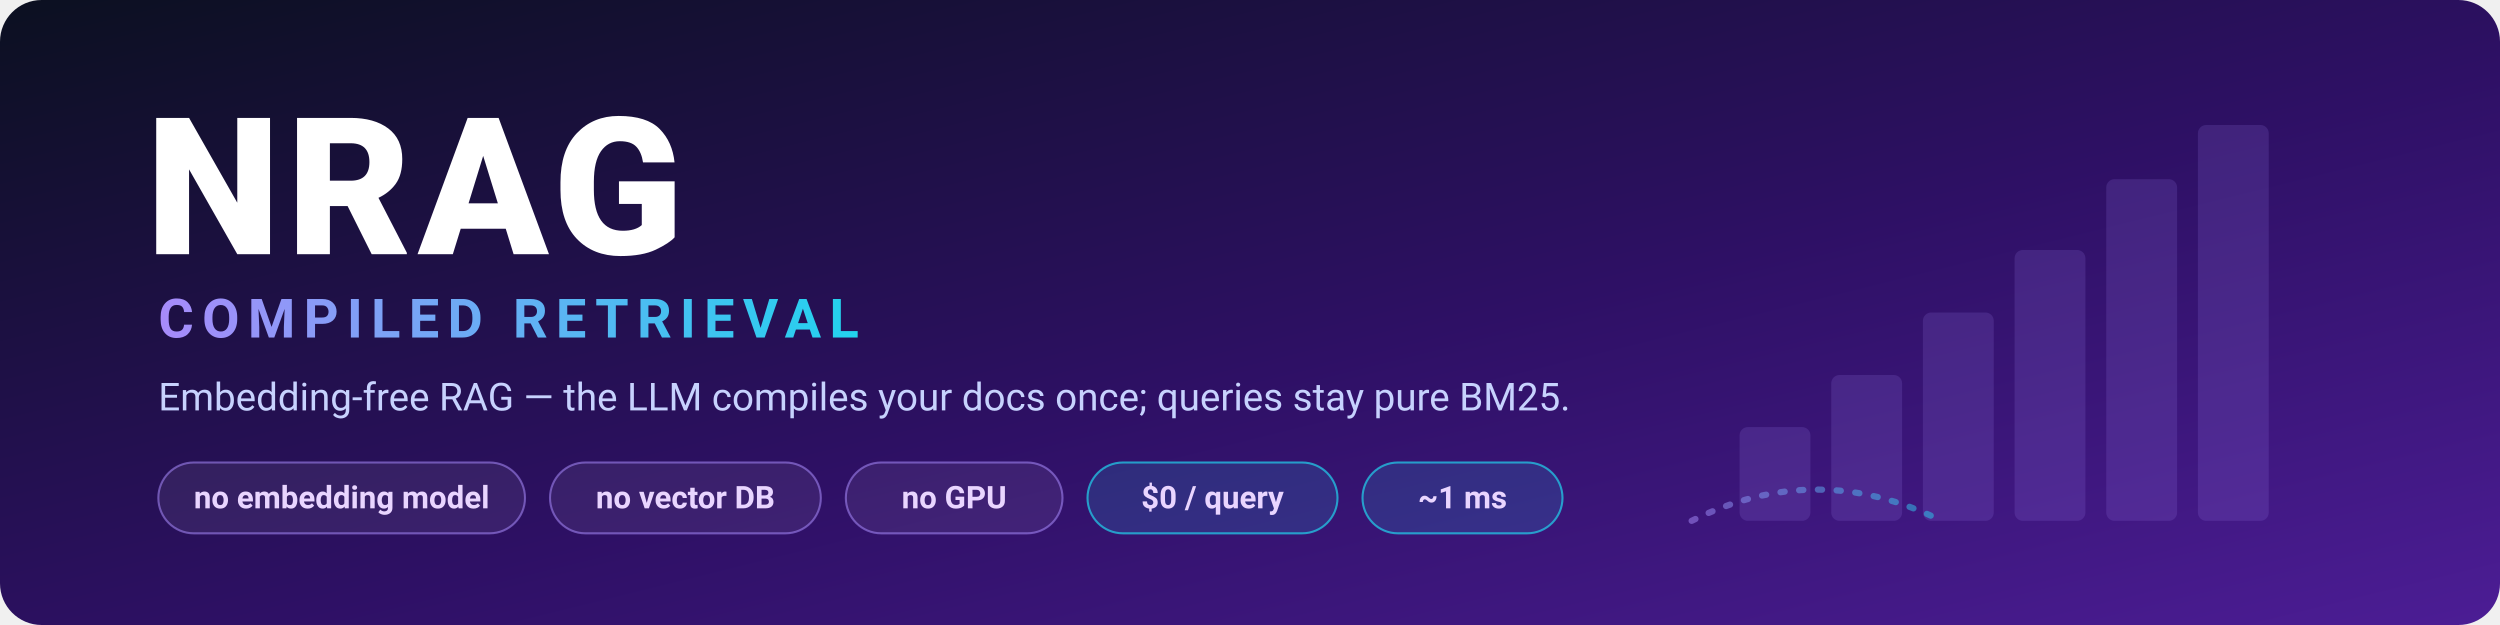
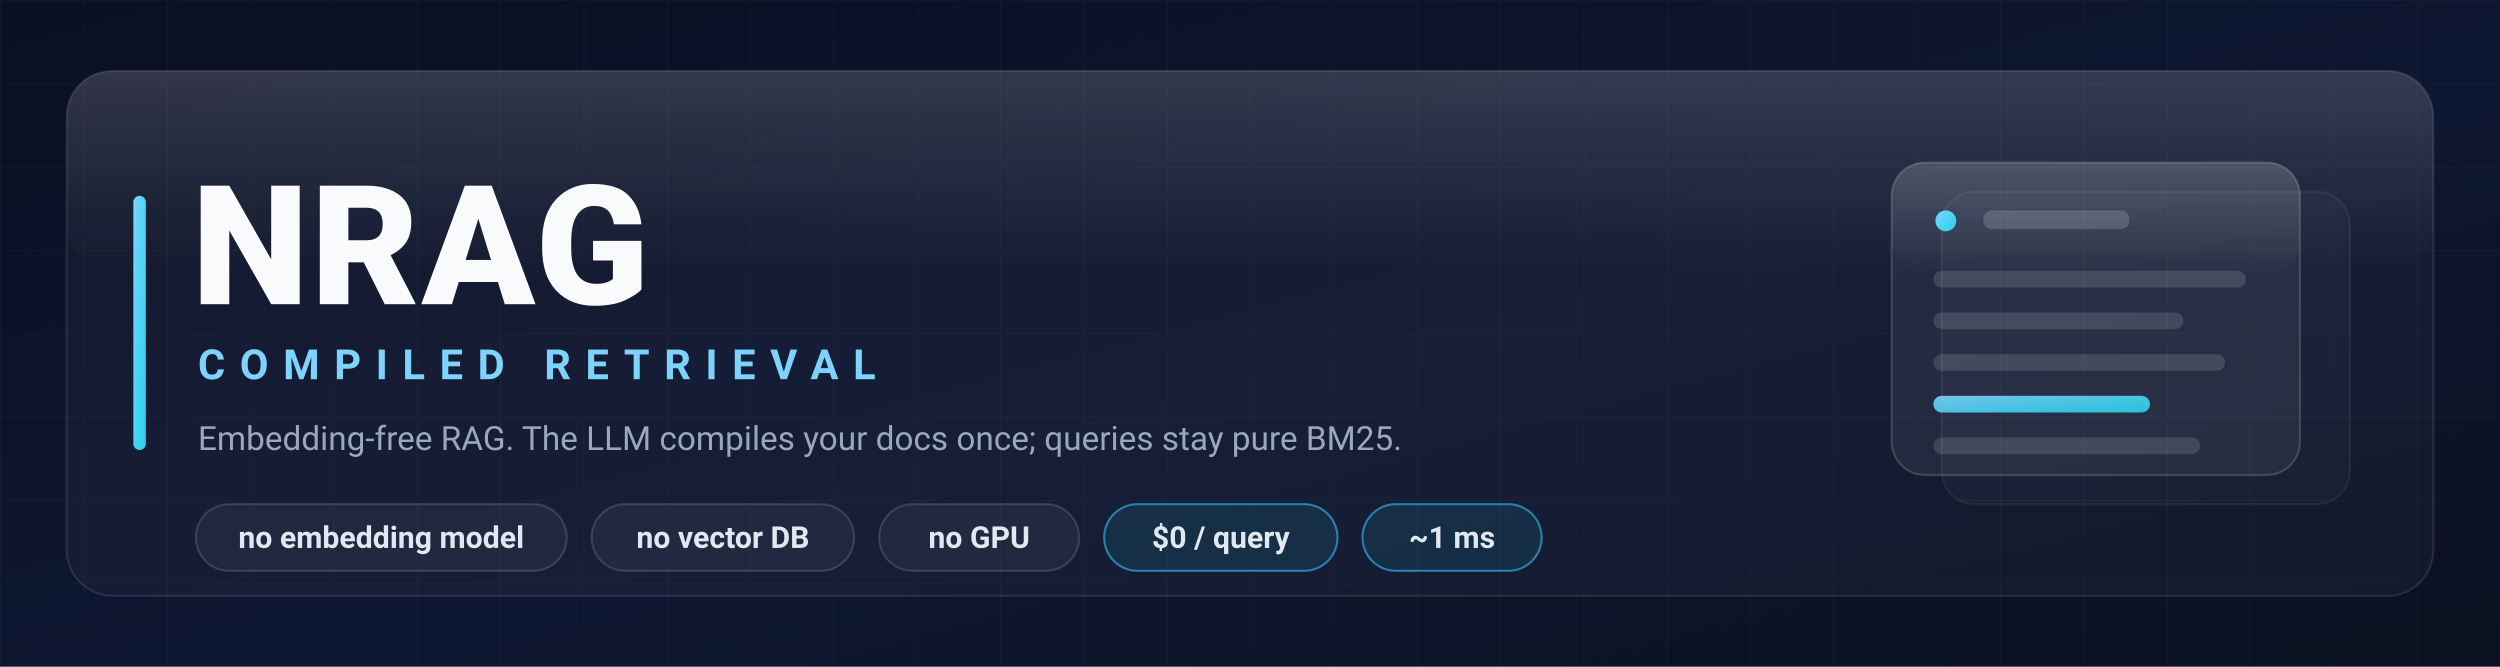
- <svg xmlns="http://www.w3.org/2000/svg" viewBox="0 0 1200 300" role="img" aria-label="NRAG — Compiled Retrieval, embedding-free RAG">
+ <svg xmlns="http://www.w3.org/2000/svg" viewBox="0 0 1200 320" role="img" aria-label="NRAG: Compiled Retrieval, embedding-free RAG">
  <defs>
    <linearGradient id="bg" x1="0" y1="0" x2="1" y2="1">
-       <stop offset="0" stop-color="#0b1020" />
-       <stop offset="0.55" stop-color="#2e1065" />
-       <stop offset="1" stop-color="#4c1d95" />
+       <stop offset="0" stop-color="#0a1022" />
+       <stop offset="0.55" stop-color="#0e1732" />
+       <stop offset="1" stop-color="#0b1120" />
    </linearGradient>
-     <linearGradient id="accent" x1="0" y1="0" x2="1" y2="0">
-       <stop offset="0" stop-color="#a78bfa" />
+     <linearGradient id="cyan" x1="0" y1="0" x2="1" y2="1">
+       <stop offset="0" stop-color="#7dd3fc" />
      <stop offset="1" stop-color="#22d3ee" />
    </linearGradient>
+     <linearGradient id="sheen" x1="0" y1="0" x2="0" y2="1">
+       <stop offset="0" stop-color="#ffffff" stop-opacity="0.13" />
+       <stop offset="1" stop-color="#ffffff" stop-opacity="0" />
+     </linearGradient>
+     <pattern id="grid" width="40" height="40" patternUnits="userSpaceOnUse">
+       <path d="M40 0 H0 V40" fill="none" stroke="#ffffff" stroke-opacity="0.03" stroke-width="1" />
+     </pattern>
    <style>
      text{font-family:'Segoe UI',system-ui,-apple-system,Roboto,Helvetica,Arial,sans-serif}
-       .chip{fill:#e9d5ff;font-size:15px;font-weight:600}
+       .chip{fill:#e2e8f0;font-size:14.5px;font-weight:600}
    </style>
  </defs>
-   <rect x="0" y="0" width="1200" height="300" rx="20" fill="url(#bg)" />
-   <g opacity="0.16" fill="#a78bfa">
-     <rect x="835" y="205" width="34" height="45" rx="4" />
-     <rect x="879" y="180" width="34" height="70" rx="4" />
-     <rect x="923" y="150" width="34" height="100" rx="4" />
-     <rect x="967" y="120" width="34" height="130" rx="4" />
-     <rect x="1011" y="86" width="34" height="164" rx="4" />
-     <rect x="1055" y="60" width="34" height="190" rx="4" />
+   <rect x="0" y="0" width="1200" height="320" fill="url(#bg)" />
+   <rect x="0" y="0" width="1200" height="320" fill="url(#grid)" />
+   <rect x="32" y="34" width="1136" height="252" rx="22" fill="#ffffff" fill-opacity="0.035" />
+   <rect x="32" y="34" width="1136" height="96" rx="22" fill="url(#sheen)" />
+   <rect x="32" y="34" width="1136" height="252" rx="22" fill="none" stroke="#ffffff" stroke-opacity="0.10" />
+   <rect x="64" y="94" width="6" height="122" rx="3" fill="url(#cyan)" />
+   <text x="92" y="146" font-size="80" font-weight="800" fill="#f8fafc" letter-spacing="1">NRAG</text>
+   <text x="95" y="182" font-size="20" font-weight="600" fill="#7dd3fc" letter-spacing="7">COMPILED RETRIEVAL</text>
+   <text x="95" y="216" font-size="16" fill="#9aa7bd">Embedding-free RAG. The LLM compiles your docs once; queries stay pure BM25.</text>
+   <g>
+     <rect x="94" y="242" width="178" height="32" rx="16" fill="#ffffff" fill-opacity="0.05" stroke="#ffffff" stroke-opacity="0.14" />
+     <text class="chip" x="183" y="263" text-anchor="middle">no embedding model</text>
+     <rect x="284" y="242" width="126" height="32" rx="16" fill="#ffffff" fill-opacity="0.05" stroke="#ffffff" stroke-opacity="0.14" />
+     <text class="chip" x="347" y="263" text-anchor="middle">no vector DB</text>
+     <rect x="422" y="242" width="96" height="32" rx="16" fill="#ffffff" fill-opacity="0.05" stroke="#ffffff" stroke-opacity="0.14" />
+     <text class="chip" x="470" y="263" text-anchor="middle">no GPU</text>
+     <rect x="530" y="242" width="112" height="32" rx="16" fill="#22d3ee" fill-opacity="0.10" stroke="#38bdf8" stroke-opacity="0.6" />
+     <text class="chip" x="586" y="263" text-anchor="middle" fill="#a5f3fc">$0 / query</text>
+     <rect x="654" y="242" width="86" height="32" rx="16" fill="#22d3ee" fill-opacity="0.10" stroke="#38bdf8" stroke-opacity="0.6" />
+     <text class="chip" x="697" y="263" text-anchor="middle" fill="#a5f3fc">~1 ms</text>
  </g>
-   <g opacity="0.5" stroke="url(#accent)" stroke-width="3" fill="none">
-     <path d="M812 250 q60 -30 120 0" stroke-dasharray="2 7" stroke-linecap="round" />
-   </g>
-   <text x="70" y="122" font-size="92" font-weight="800" fill="#ffffff" letter-spacing="3">NRAG</text>
-   <text x="76" y="162" font-size="26" font-weight="700" fill="url(#accent)" letter-spacing="4">COMPILED RETRIEVAL</text>
-   <text x="76" y="197" font-size="18.5" fill="#c7d2fe">Embedding-free RAG — the LLM compiles your docs once; queries stay pure BM25.</text>
  <g>
-     <rect x="76" y="222" width="176" height="34" rx="17" fill="#ffffff" opacity="0.07" />
-     <rect x="76" y="222" width="176" height="34" rx="17" fill="none" stroke="#a78bfa" stroke-opacity="0.55" />
-     <text class="chip" x="164" y="244" text-anchor="middle">no embedding model</text>
-     <rect x="264" y="222" width="130" height="34" rx="17" fill="#ffffff" opacity="0.07" />
-     <rect x="264" y="222" width="130" height="34" rx="17" fill="none" stroke="#a78bfa" stroke-opacity="0.55" />
-     <text class="chip" x="329" y="244" text-anchor="middle">no vector DB</text>
-     <rect x="406" y="222" width="104" height="34" rx="17" fill="#ffffff" opacity="0.07" />
-     <rect x="406" y="222" width="104" height="34" rx="17" fill="none" stroke="#a78bfa" stroke-opacity="0.55" />
-     <text class="chip" x="458" y="244" text-anchor="middle">no GPU</text>
-     <rect x="522" y="222" width="120" height="34" rx="17" fill="#22d3ee" opacity="0.14" />
-     <rect x="522" y="222" width="120" height="34" rx="17" fill="none" stroke="#22d3ee" stroke-opacity="0.7" />
-     <text class="chip" x="582" y="244" text-anchor="middle" fill="#a5f3fc">$0 / query</text>
-     <rect x="654" y="222" width="96" height="34" rx="17" fill="#22d3ee" opacity="0.14" />
-     <rect x="654" y="222" width="96" height="34" rx="17" fill="none" stroke="#22d3ee" stroke-opacity="0.7" />
-     <text class="chip" x="702" y="244" text-anchor="middle" fill="#a5f3fc">~1 ms</text>
+     <rect x="932" y="92" width="196" height="150" rx="16" fill="#ffffff" fill-opacity="0.03" stroke="#ffffff" stroke-opacity="0.06" />
+     <rect x="908" y="78" width="196" height="150" rx="16" fill="#ffffff" fill-opacity="0.06" />
+     <rect x="908" y="78" width="196" height="54" rx="16" fill="url(#sheen)" />
+     <rect x="908" y="78" width="196" height="150" rx="16" fill="none" stroke="#ffffff" stroke-opacity="0.16" />
+     <circle cx="934" cy="106" r="5" fill="url(#cyan)" />
+     <rect x="952" y="101" width="70" height="9" rx="4" fill="#ffffff" fill-opacity="0.16" />
+     <rect x="928" y="130" width="150" height="8" rx="4" fill="#ffffff" fill-opacity="0.13" />
+     <rect x="928" y="150" width="120" height="8" rx="4" fill="#ffffff" fill-opacity="0.13" />
+     <rect x="928" y="170" width="140" height="8" rx="4" fill="#ffffff" fill-opacity="0.13" />
+     <rect x="928" y="190" width="104" height="8" rx="4" fill="url(#cyan)" fill-opacity="0.9" />
+     <rect x="928" y="210" width="128" height="8" rx="4" fill="#ffffff" fill-opacity="0.13" />
  </g>
</svg>
